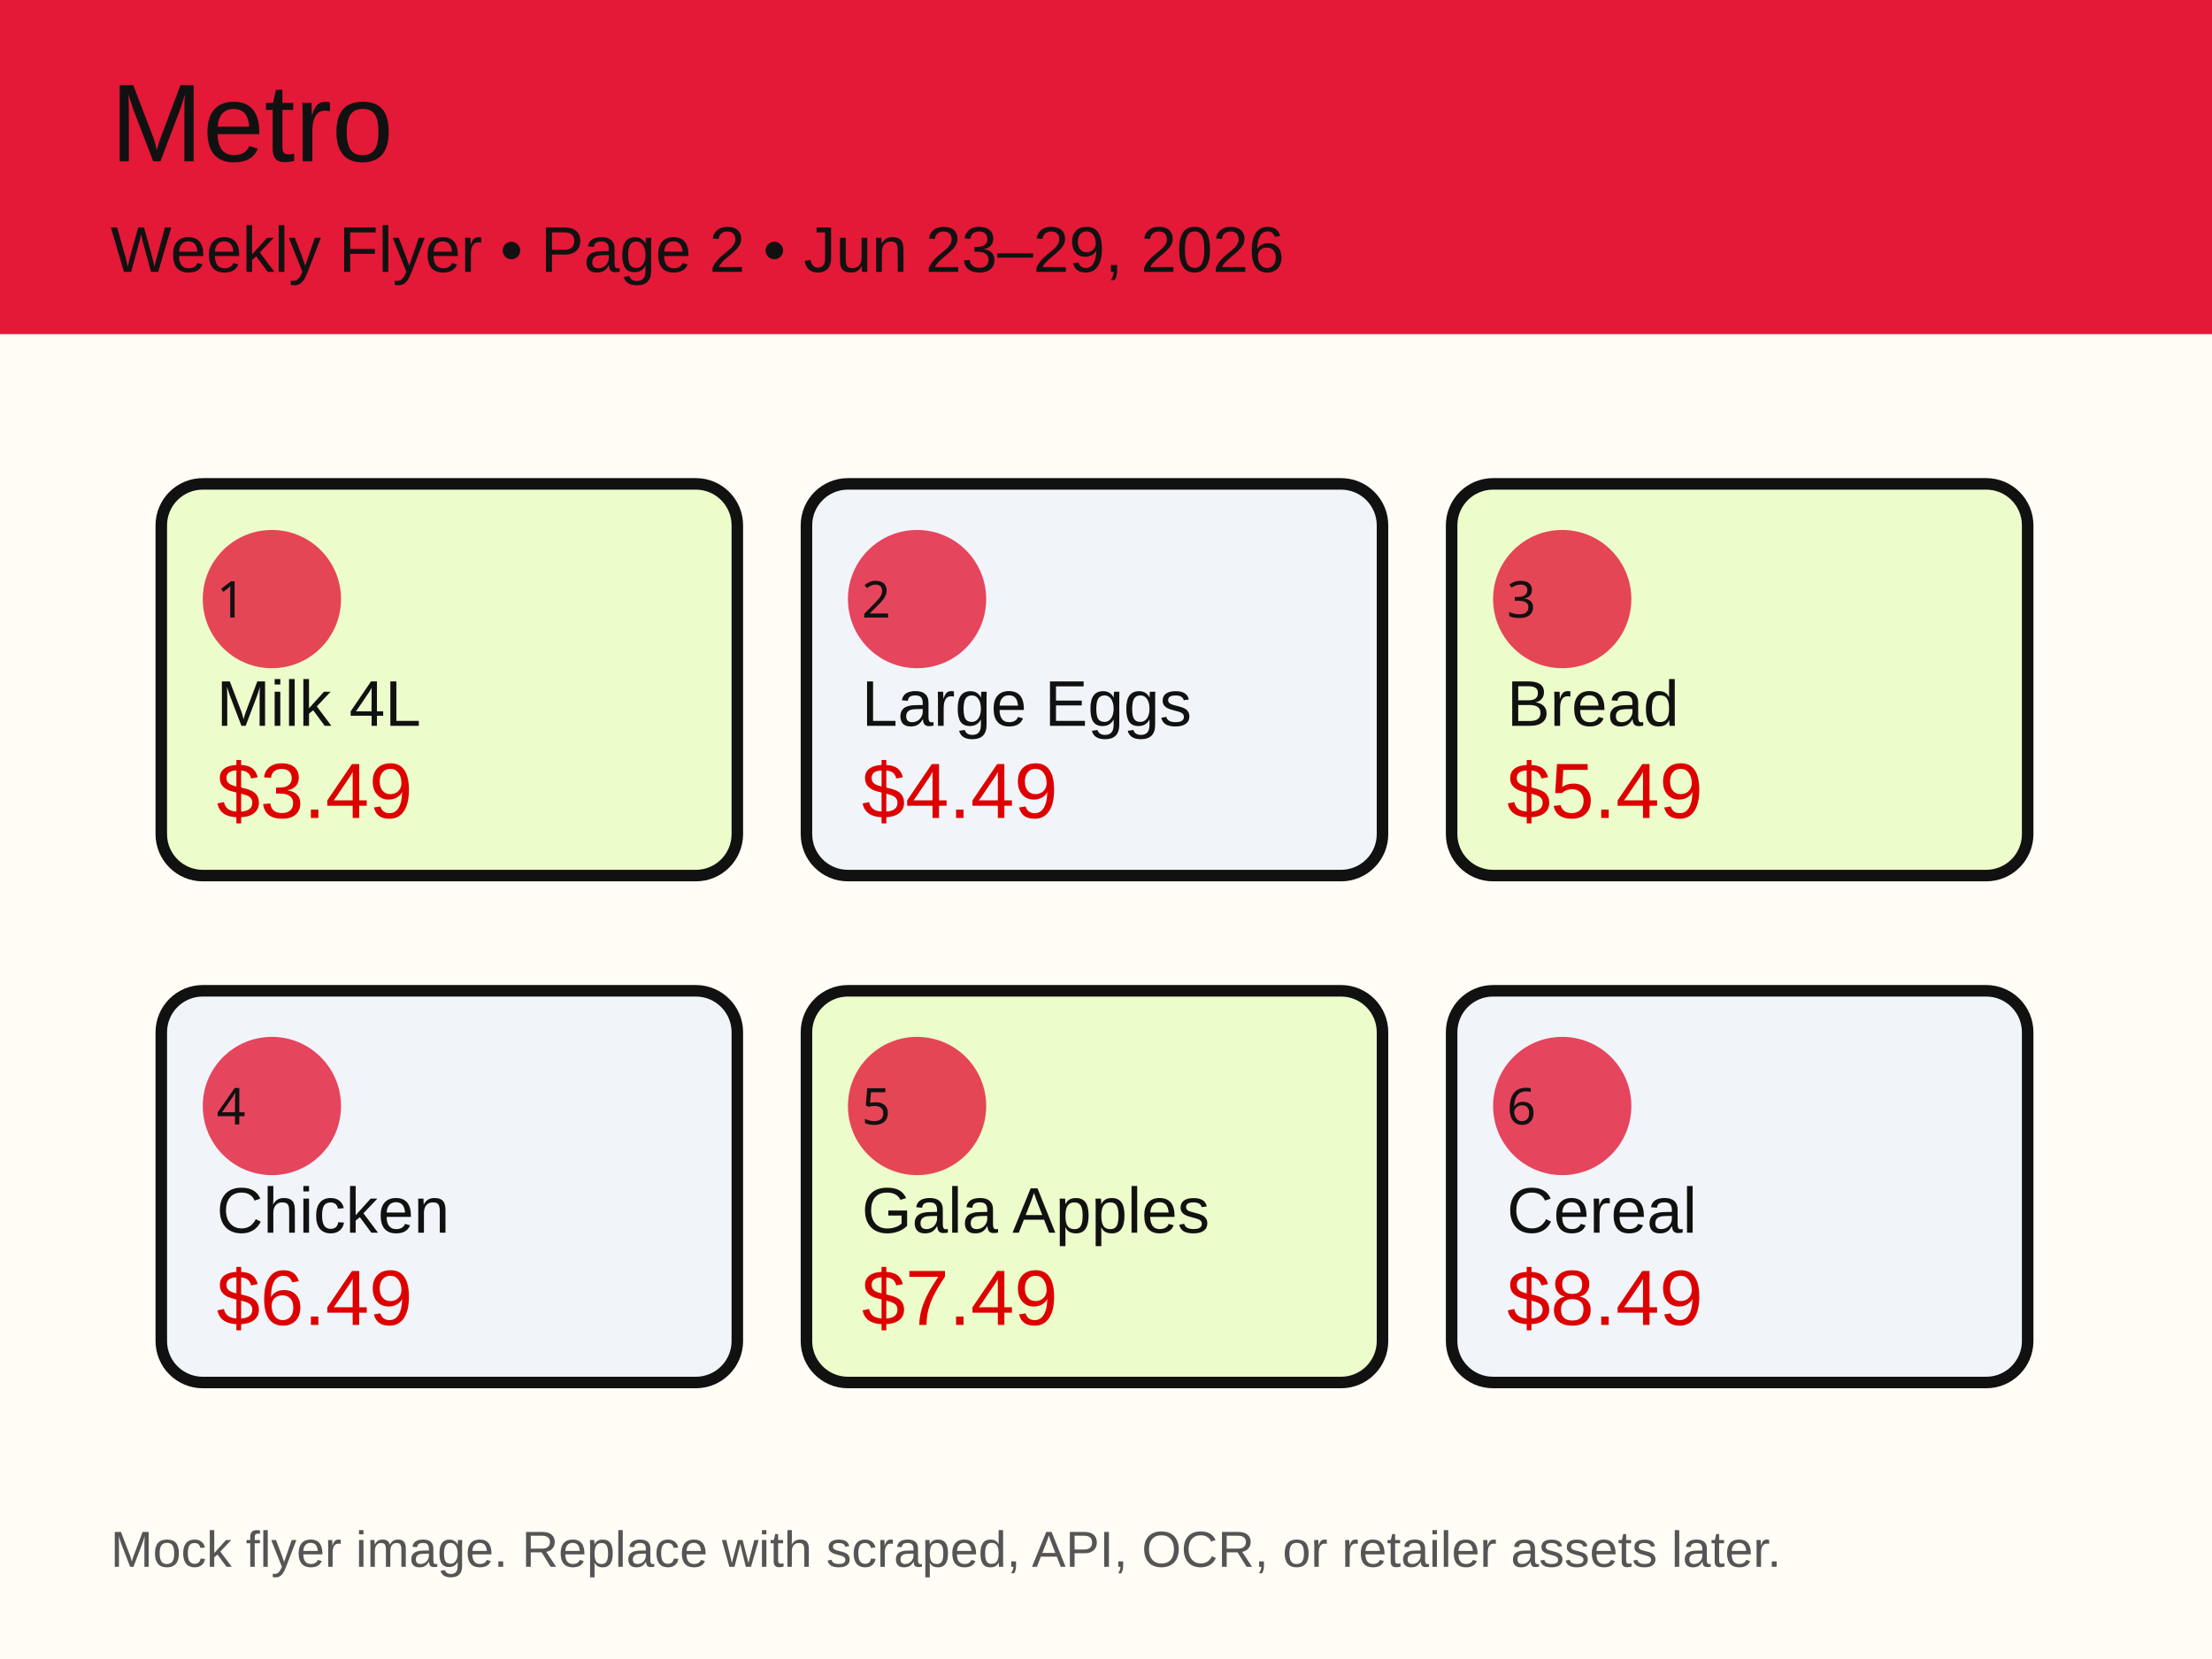
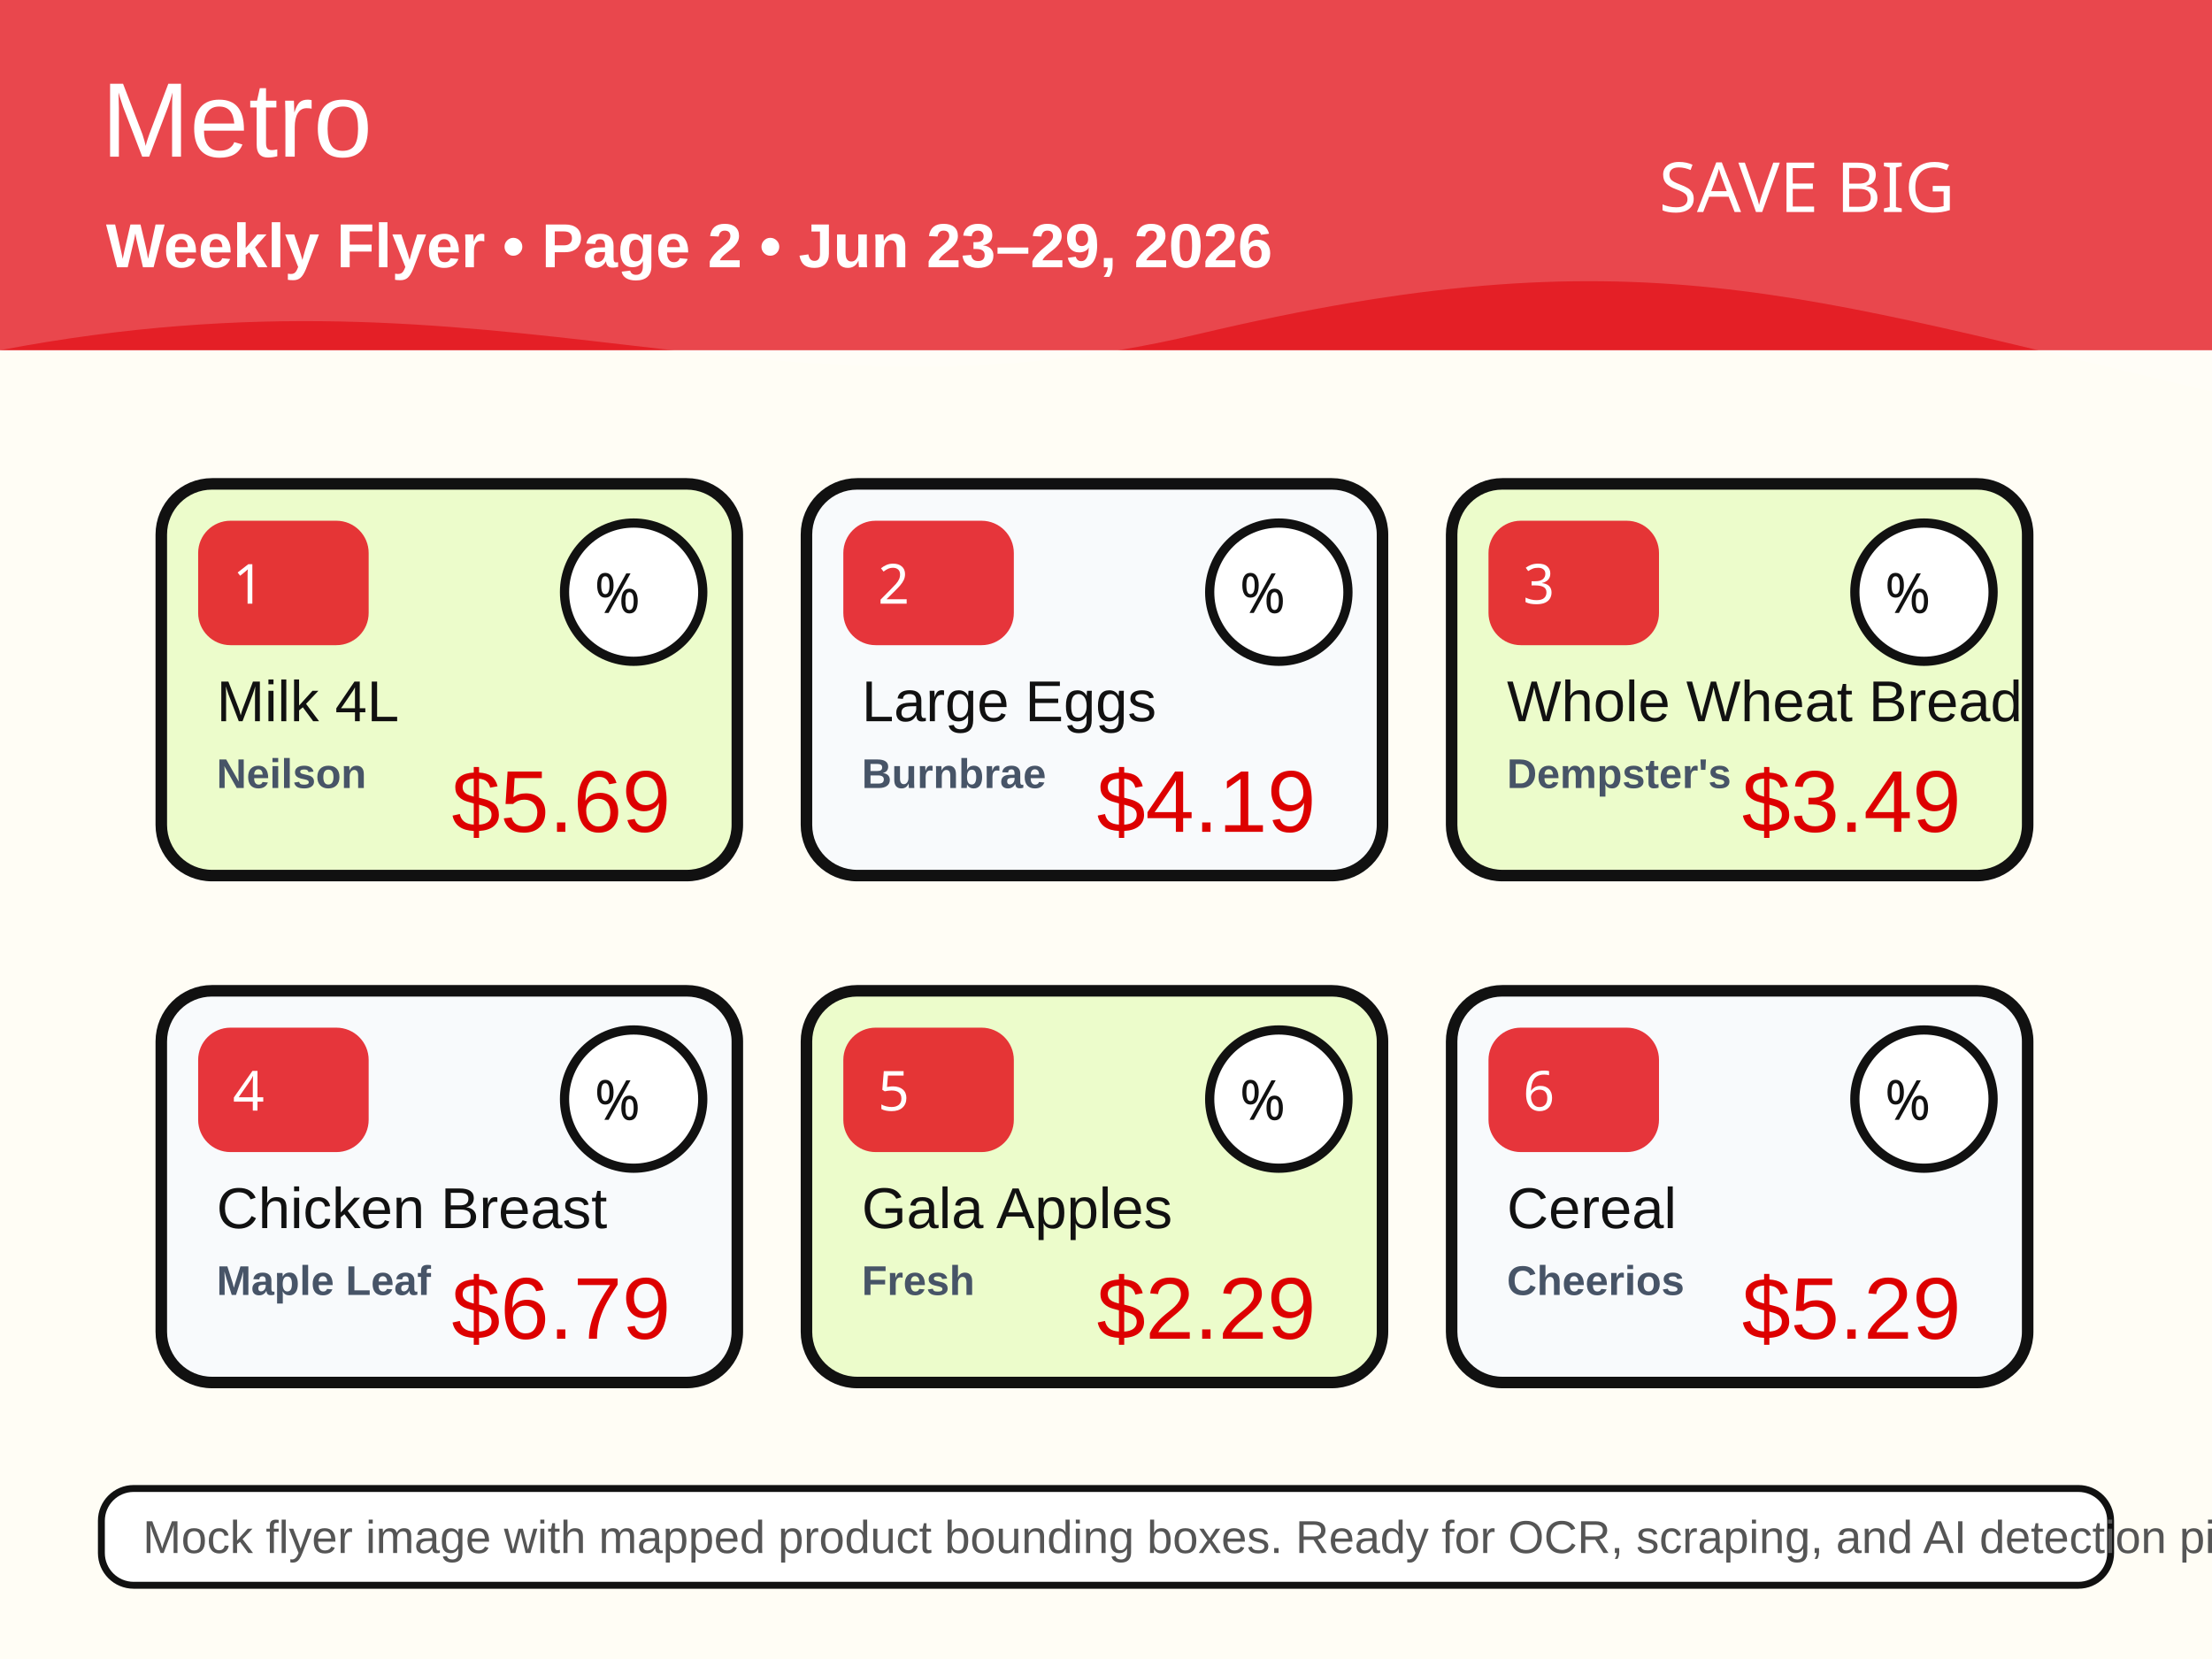
<svg xmlns="http://www.w3.org/2000/svg" width="960" height="720" viewBox="0 0 960 720">
  <rect width="960" height="720" fill="#fffdf5" />
-   <rect x="0" y="0" width="960" height="145" fill="#e31937" />
-   <text x="48" y="70" font-family="Arial Black,Arial" font-size="48" fill="#111">Metro</text>
-   <text x="48" y="118" font-family="Arial" font-size="28" fill="#111">Weekly Flyer • Page 2 • Jun 23–29, 2026</text>
+   <rect x="0" y="0" width="960" height="152" fill="#e41f26" />
+   <path d="M0 152 C220 110 330 190 520 145 S780 128 960 170 V0 H0Z" fill="#ffffff" opacity=".18" />
+   <text x="44" y="68" font-family="Arial Black,Arial" font-size="46" fill="#fff">Metro</text>
+   <text x="46" y="116" font-family="Arial" font-size="27" font-weight="700" fill="#fff">Weekly Flyer • Page 2 • Jun 23–29, 2026</text>
+   <text x="720" y="92" font-family="Arial Black" font-size="30" fill="#fff">SAVE BIG</text>
  <g>
-     <rect x="70" y="210" width="250" height="170" rx="18" fill="#ecfccb" stroke="#111" stroke-width="5" />
-     <circle cx="118" cy="260" r="30" fill="#e31937" opacity=".8" />
-     <text x="94" y="268" font-family="Arial Black" font-size="22" fill="#111">1</text>
-     <text x="94" y="315" font-family="Arial Black,Arial" font-size="28" fill="#111">Milk 4L</text>
-     <text x="94" y="355" font-family="Arial Black,Arial" font-size="34" fill="#d00">$3.49</text>
+     <rect x="70" y="210" width="250" height="170" rx="22" fill="#ecfccb" stroke="#111" stroke-width="5" />
+     <rect x="86" y="226" width="74" height="54" rx="14" fill="#e41f26" opacity=".9" />
+     <text x="101" y="262" font-family="Arial Black" font-size="24" fill="#fff">1</text>
+     <circle cx="275" cy="257" r="30" fill="#fff" stroke="#111" stroke-width="4" />
+     <text x="258" y="266" font-family="Arial Black" font-size="24" fill="#111">%</text>
+     <text x="94" y="313" font-family="Arial Black,Arial" font-size="25" fill="#111">Milk 4L</text>
+     <text x="94" y="342" font-family="Arial" font-size="18" font-weight="700" fill="#475467">Neilson</text>
+     <text x="196" y="361" font-family="Arial Black,Arial" font-size="38" fill="#d00">$5.69</text>
  </g>
  <g>
-     <rect x="350" y="210" width="250" height="170" rx="18" fill="#f1f5f9" stroke="#111" stroke-width="5" />
-     <circle cx="398" cy="260" r="30" fill="#e31937" opacity=".8" />
-     <text x="374" y="268" font-family="Arial Black" font-size="22" fill="#111">2</text>
-     <text x="374" y="315" font-family="Arial Black,Arial" font-size="28" fill="#111">Large Eggs</text>
-     <text x="374" y="355" font-family="Arial Black,Arial" font-size="34" fill="#d00">$4.49</text>
+     <rect x="350" y="210" width="250" height="170" rx="22" fill="#f8fafc" stroke="#111" stroke-width="5" />
+     <rect x="366" y="226" width="74" height="54" rx="14" fill="#e41f26" opacity=".9" />
+     <text x="381" y="262" font-family="Arial Black" font-size="24" fill="#fff">2</text>
+     <circle cx="555" cy="257" r="30" fill="#fff" stroke="#111" stroke-width="4" />
+     <text x="538" y="266" font-family="Arial Black" font-size="24" fill="#111">%</text>
+     <text x="374" y="313" font-family="Arial Black,Arial" font-size="25" fill="#111">Large Eggs</text>
+     <text x="374" y="342" font-family="Arial" font-size="18" font-weight="700" fill="#475467">Burnbrae</text>
+     <text x="476" y="361" font-family="Arial Black,Arial" font-size="38" fill="#d00">$4.19</text>
  </g>
  <g>
-     <rect x="630" y="210" width="250" height="170" rx="18" fill="#ecfccb" stroke="#111" stroke-width="5" />
-     <circle cx="678" cy="260" r="30" fill="#e31937" opacity=".8" />
-     <text x="654" y="268" font-family="Arial Black" font-size="22" fill="#111">3</text>
-     <text x="654" y="315" font-family="Arial Black,Arial" font-size="28" fill="#111">Bread</text>
-     <text x="654" y="355" font-family="Arial Black,Arial" font-size="34" fill="#d00">$5.49</text>
+     <rect x="630" y="210" width="250" height="170" rx="22" fill="#ecfccb" stroke="#111" stroke-width="5" />
+     <rect x="646" y="226" width="74" height="54" rx="14" fill="#e41f26" opacity=".9" />
+     <text x="661" y="262" font-family="Arial Black" font-size="24" fill="#fff">3</text>
+     <circle cx="835" cy="257" r="30" fill="#fff" stroke="#111" stroke-width="4" />
+     <text x="818" y="266" font-family="Arial Black" font-size="24" fill="#111">%</text>
+     <text x="654" y="313" font-family="Arial Black,Arial" font-size="25" fill="#111">Whole Wheat Bread</text>
+     <text x="654" y="342" font-family="Arial" font-size="18" font-weight="700" fill="#475467">Dempster's</text>
+     <text x="756" y="361" font-family="Arial Black,Arial" font-size="38" fill="#d00">$3.49</text>
  </g>
  <g>
-     <rect x="70" y="430" width="250" height="170" rx="18" fill="#f1f5f9" stroke="#111" stroke-width="5" />
-     <circle cx="118" cy="480" r="30" fill="#e31937" opacity=".8" />
-     <text x="94" y="488" font-family="Arial Black" font-size="22" fill="#111">4</text>
-     <text x="94" y="535" font-family="Arial Black,Arial" font-size="28" fill="#111">Chicken</text>
-     <text x="94" y="575" font-family="Arial Black,Arial" font-size="34" fill="#d00">$6.49</text>
+     <rect x="70" y="430" width="250" height="170" rx="22" fill="#f8fafc" stroke="#111" stroke-width="5" />
+     <rect x="86" y="446" width="74" height="54" rx="14" fill="#e41f26" opacity=".9" />
+     <text x="101" y="482" font-family="Arial Black" font-size="24" fill="#fff">4</text>
+     <circle cx="275" cy="477" r="30" fill="#fff" stroke="#111" stroke-width="4" />
+     <text x="258" y="486" font-family="Arial Black" font-size="24" fill="#111">%</text>
+     <text x="94" y="533" font-family="Arial Black,Arial" font-size="25" fill="#111">Chicken Breast</text>
+     <text x="94" y="562" font-family="Arial" font-size="18" font-weight="700" fill="#475467">Maple Leaf</text>
+     <text x="196" y="581" font-family="Arial Black,Arial" font-size="38" fill="#d00">$6.79</text>
  </g>
  <g>
-     <rect x="350" y="430" width="250" height="170" rx="18" fill="#ecfccb" stroke="#111" stroke-width="5" />
-     <circle cx="398" cy="480" r="30" fill="#e31937" opacity=".8" />
-     <text x="374" y="488" font-family="Arial Black" font-size="22" fill="#111">5</text>
-     <text x="374" y="535" font-family="Arial Black,Arial" font-size="28" fill="#111">Gala Apples</text>
-     <text x="374" y="575" font-family="Arial Black,Arial" font-size="34" fill="#d00">$7.49</text>
+     <rect x="350" y="430" width="250" height="170" rx="22" fill="#ecfccb" stroke="#111" stroke-width="5" />
+     <rect x="366" y="446" width="74" height="54" rx="14" fill="#e41f26" opacity=".9" />
+     <text x="381" y="482" font-family="Arial Black" font-size="24" fill="#fff">5</text>
+     <circle cx="555" cy="477" r="30" fill="#fff" stroke="#111" stroke-width="4" />
+     <text x="538" y="486" font-family="Arial Black" font-size="24" fill="#111">%</text>
+     <text x="374" y="533" font-family="Arial Black,Arial" font-size="25" fill="#111">Gala Apples</text>
+     <text x="374" y="562" font-family="Arial" font-size="18" font-weight="700" fill="#475467">Fresh</text>
+     <text x="476" y="581" font-family="Arial Black,Arial" font-size="38" fill="#d00">$2.29</text>
  </g>
  <g>
-     <rect x="630" y="430" width="250" height="170" rx="18" fill="#f1f5f9" stroke="#111" stroke-width="5" />
-     <circle cx="678" cy="480" r="30" fill="#e31937" opacity=".8" />
-     <text x="654" y="488" font-family="Arial Black" font-size="22" fill="#111">6</text>
-     <text x="654" y="535" font-family="Arial Black,Arial" font-size="28" fill="#111">Cereal</text>
-     <text x="654" y="575" font-family="Arial Black,Arial" font-size="34" fill="#d00">$8.49</text>
+     <rect x="630" y="430" width="250" height="170" rx="22" fill="#f8fafc" stroke="#111" stroke-width="5" />
+     <rect x="646" y="446" width="74" height="54" rx="14" fill="#e41f26" opacity=".9" />
+     <text x="661" y="482" font-family="Arial Black" font-size="24" fill="#fff">6</text>
+     <circle cx="835" cy="477" r="30" fill="#fff" stroke="#111" stroke-width="4" />
+     <text x="818" y="486" font-family="Arial Black" font-size="24" fill="#111">%</text>
+     <text x="654" y="533" font-family="Arial Black,Arial" font-size="25" fill="#111">Cereal</text>
+     <text x="654" y="562" font-family="Arial" font-size="18" font-weight="700" fill="#475467">Cheerios</text>
+     <text x="756" y="581" font-family="Arial Black,Arial" font-size="38" fill="#d00">$5.29</text>
  </g>
-   <text x="48" y="680" font-family="Arial" font-size="22" fill="#555">Mock flyer image. Replace with scraped, API, OCR, or retailer assets later.</text>
+   <rect x="44" y="646" width="872" height="42" rx="14" fill="#fff" stroke="#111" stroke-width="3" />
+   <text x="62" y="674" font-family="Arial" font-size="20" fill="#555">Mock flyer image with mapped product bounding boxes. Ready for OCR, scraping, and AI detection pipelines.</text>
</svg>
